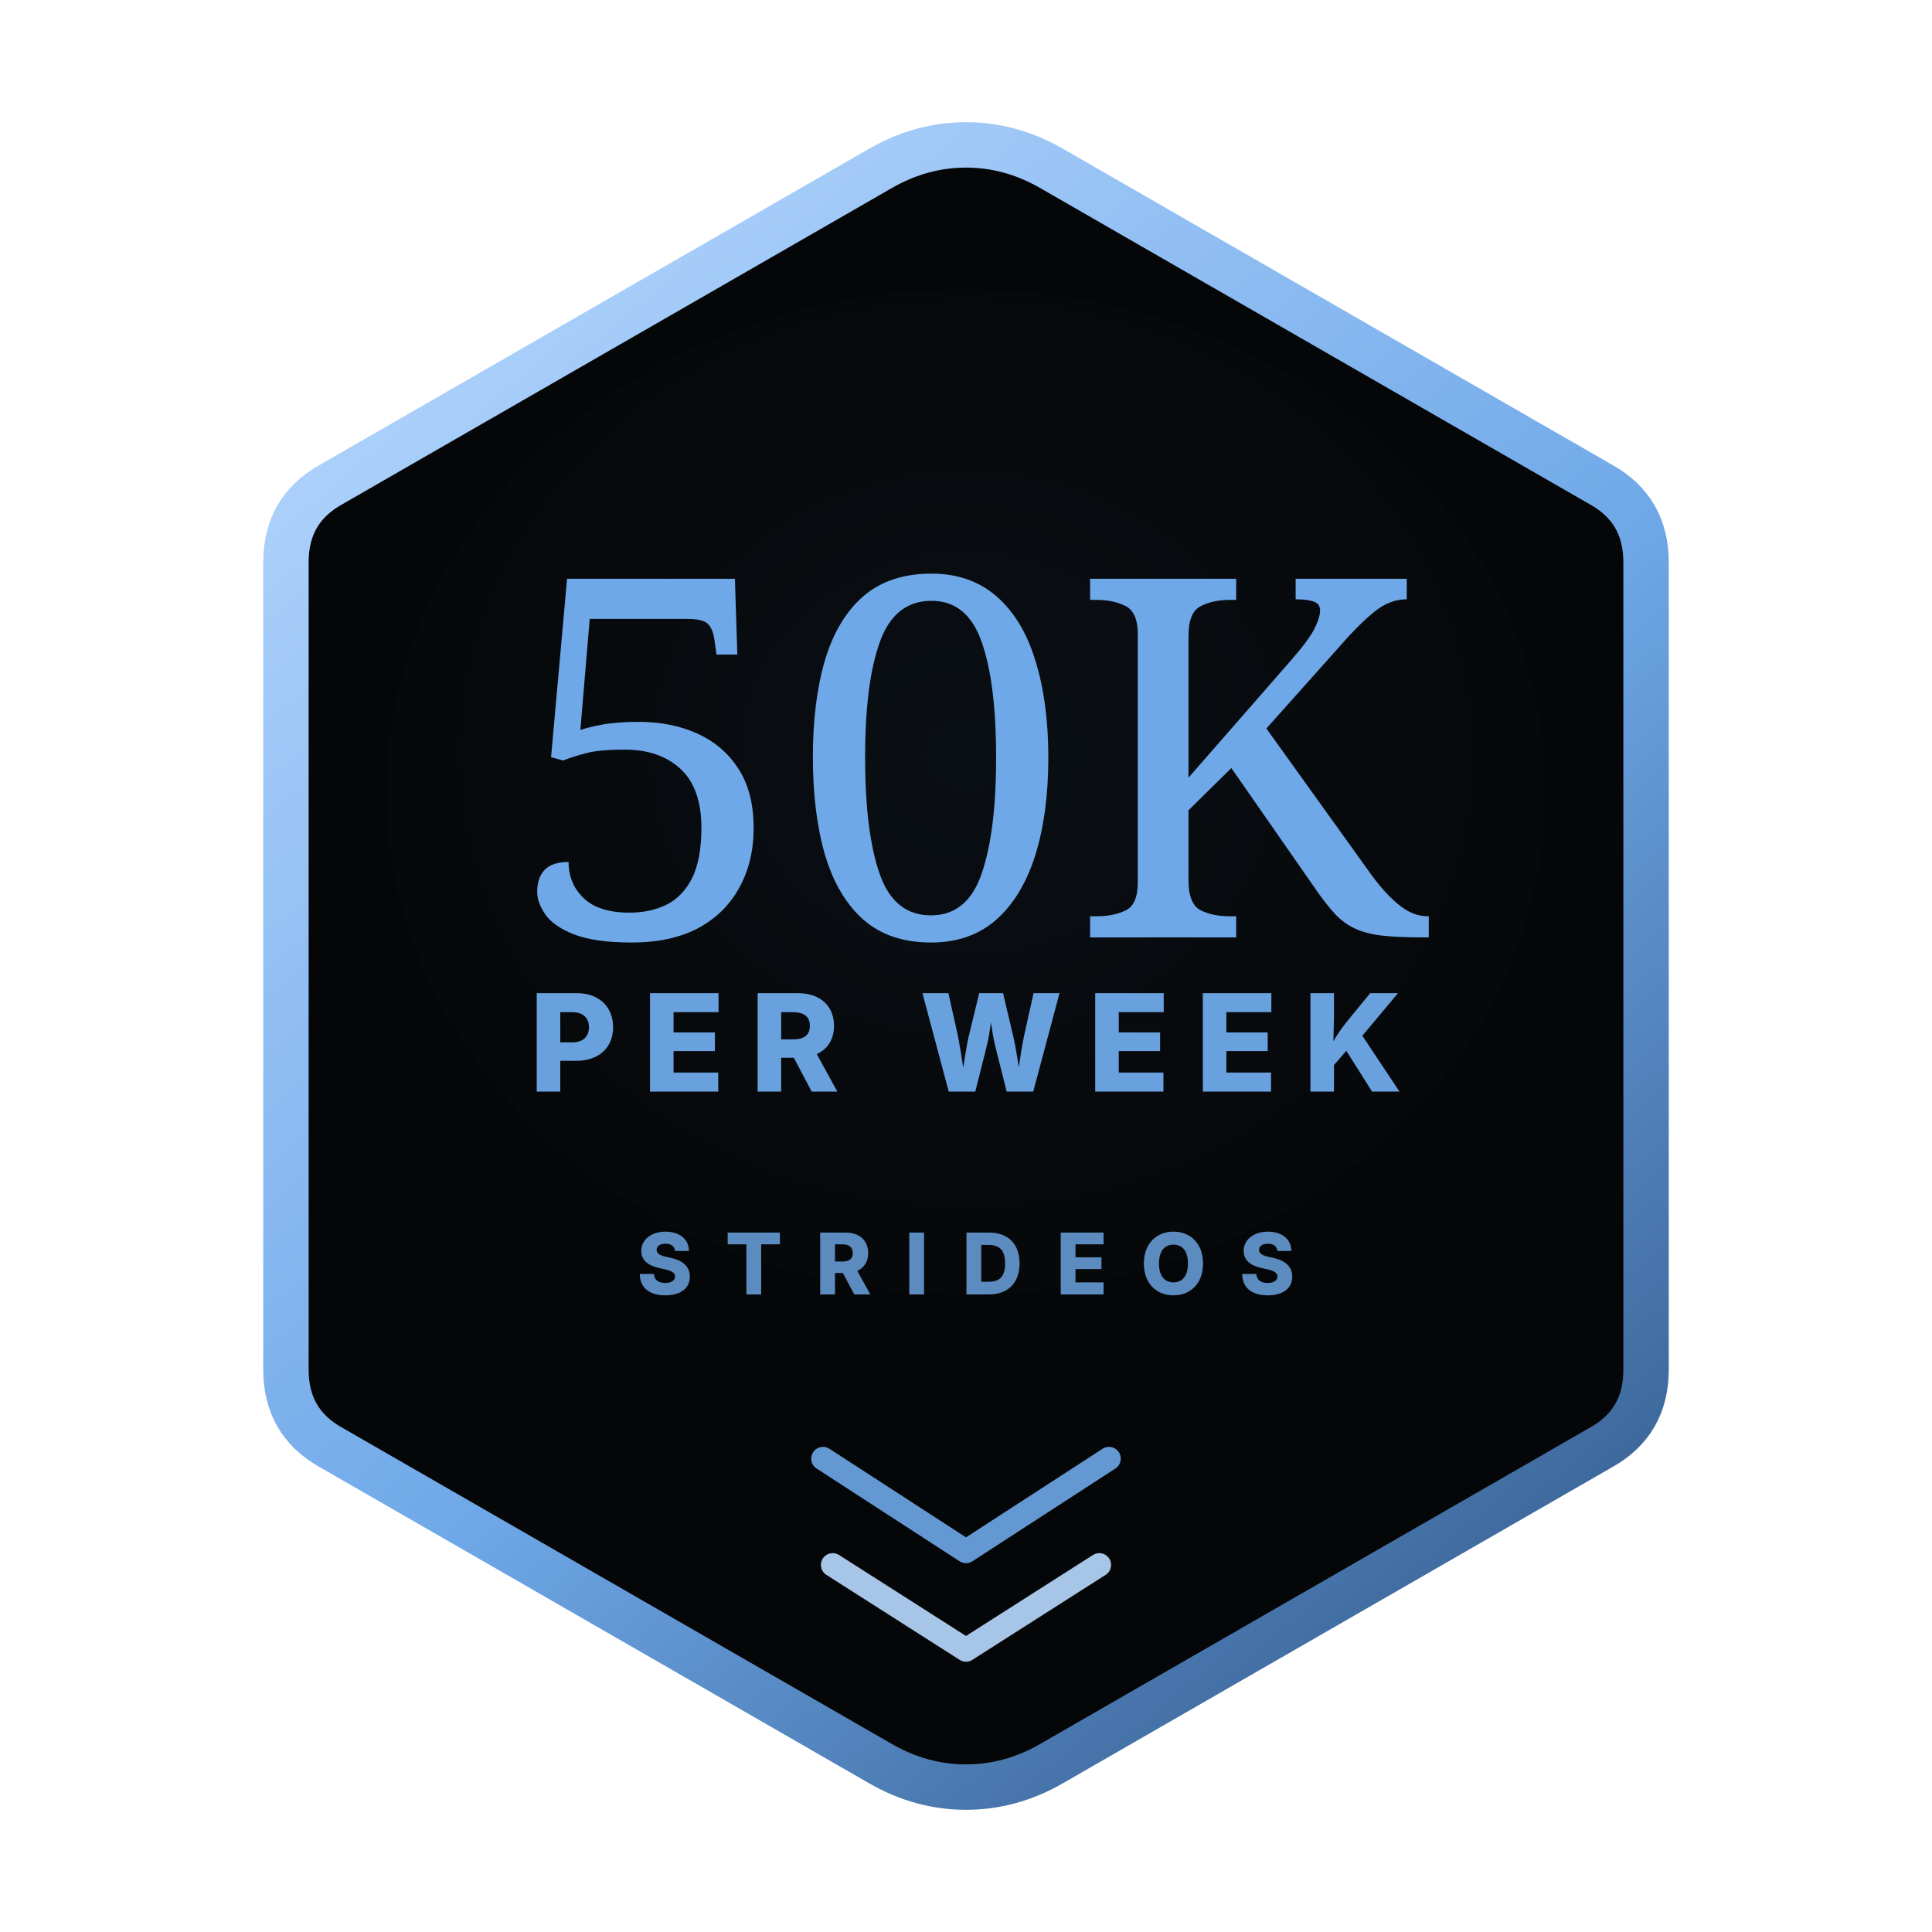
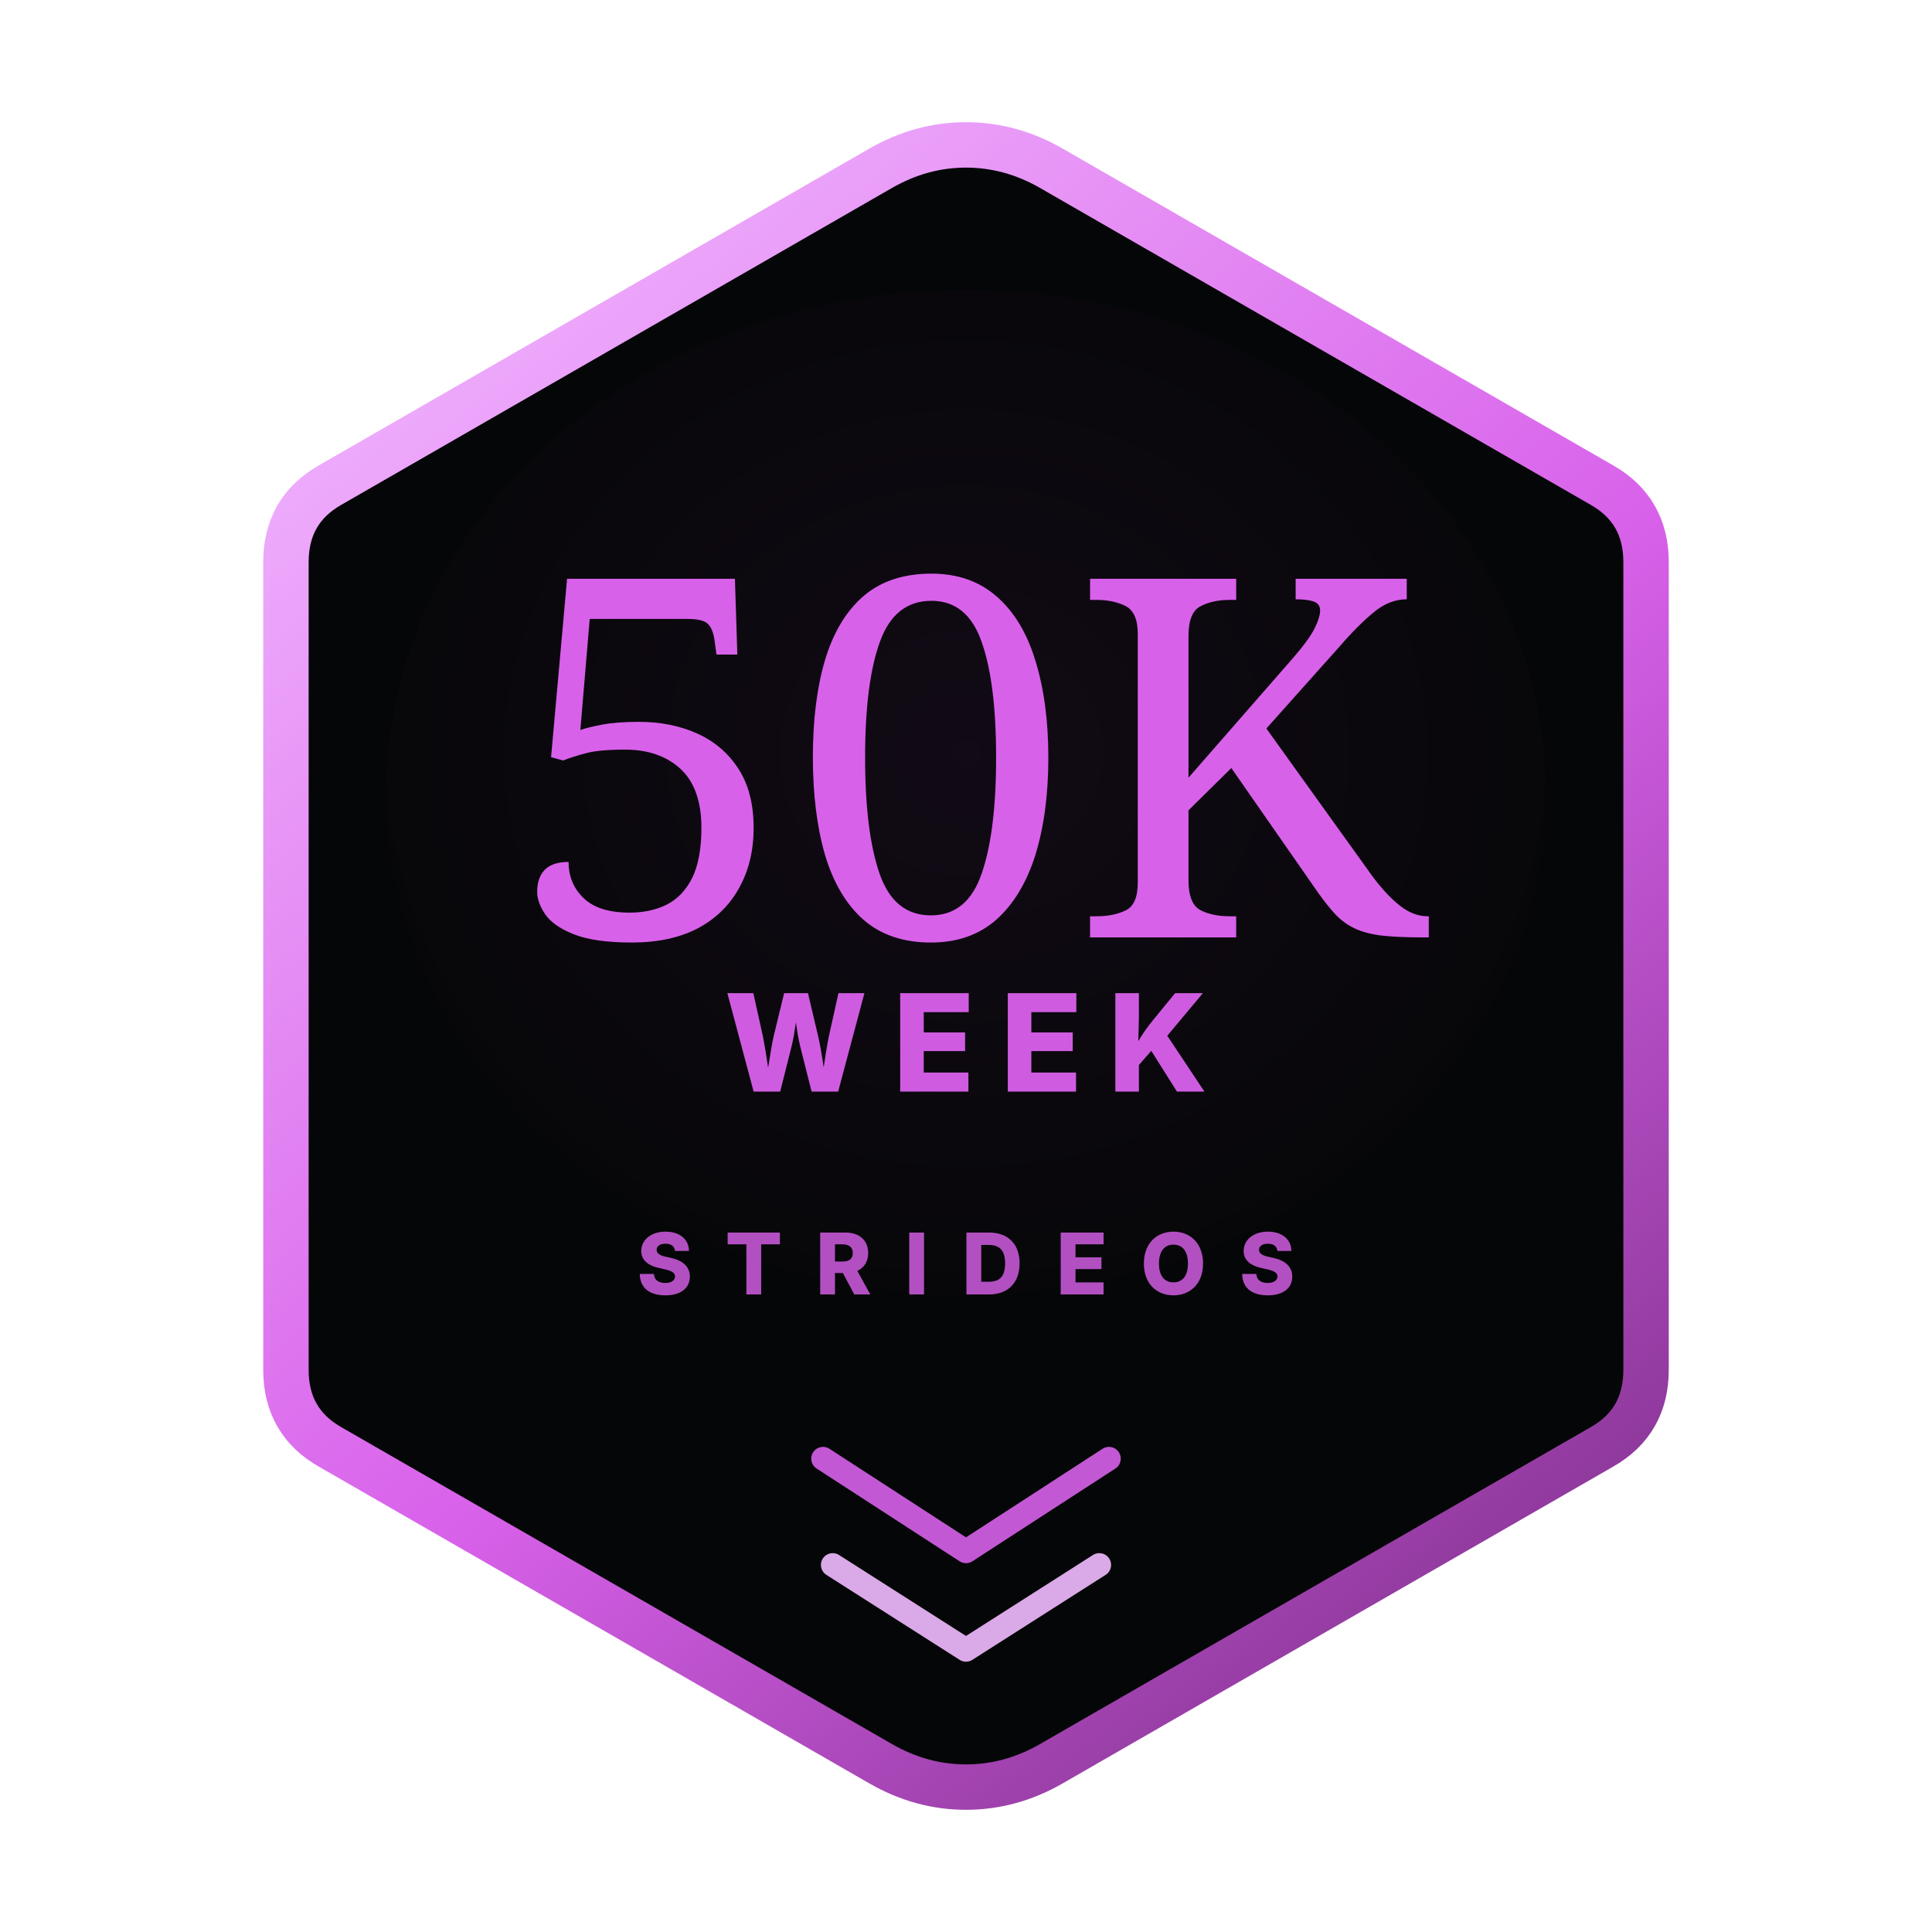
<svg xmlns="http://www.w3.org/2000/svg" width="100" height="100" viewBox="0 0 100 100" fill="none" role="img" aria-label="50 kilometer weekly distance achievement. Unlocked.">
  <defs>
    <linearGradient id="weekly-distance-50k-unlocked-edge" x1="16" y1="10" x2="84" y2="90" gradientUnits="userSpaceOnUse">
-       <stop offset="0" stop-color="#B9D9FF" />
-       <stop offset="0.55" stop-color="#6FA8E8" />
-       <stop offset="1" stop-color="#2F5686" />
+       <stop offset="0" stop-color="#F2BBFF" />
+       <stop offset="0.55" stop-color="#D861EA" />
+       <stop offset="1" stop-color="#7A2D86" />
    </linearGradient>
    <radialGradient id="weekly-distance-50k-unlocked-glow" cx="0" cy="0" r="1" gradientUnits="userSpaceOnUse" gradientTransform="translate(50 39) rotate(90) scale(34 38)">
-       <stop offset="0" stop-color="#4C85C6" stop-opacity="0.34" />
-       <stop offset="0.62" stop-color="#4C85C6" stop-opacity="0.12" />
-       <stop offset="1" stop-color="#4C85C6" stop-opacity="0" />
+       <stop offset="0" stop-color="#BC40D2" stop-opacity="0.34" />
+       <stop offset="0.62" stop-color="#BC40D2" stop-opacity="0.12" />
+       <stop offset="1" stop-color="#BC40D2" stop-opacity="0" />
    </radialGradient>
  </defs>
  <path d="M50 7.5 Q52.3 7.5 54.4 8.7 L82.9 25.1 Q85.2 26.4 85.2 29.1 L85.2 70.9 Q85.2 73.6 82.9 74.9 L54.4 91.3 Q52.3 92.5 50 92.5 Q47.7 92.5 45.6 91.3 L17.1 74.9 Q14.8 73.6 14.8 70.9 L14.8 29.1 Q14.8 26.4 17.1 25.1 L45.6 8.7 Q47.7 7.5 50 7.5 Z" fill="#050607" fill-opacity="1" stroke="url(#weekly-distance-50k-unlocked-edge)" stroke-width="2.35" stroke-linejoin="round" stroke-opacity="1" />
  <ellipse cx="50" cy="41" rx="30" ry="26" fill="url(#weekly-distance-50k-unlocked-glow)" opacity="0.2" />
-   <text x="50" y="39.5" text-anchor="middle" dominant-baseline="middle" font-family="Didot, 'Bodoni 72', Georgia, serif" font-size="26" font-weight="400" fill="#6FA8E8" fill-opacity="1">50K</text>
-   <text x="50" y="56.5" text-anchor="middle" font-family="'Avenir Next', Inter, Arial, sans-serif" font-size="7" font-weight="800" letter-spacing="1.3" fill="#6FA8E8" fill-opacity="0.95">PER WEEK</text>
-   <text x="50" y="67" text-anchor="middle" font-family="'Avenir Next', Inter, Arial, sans-serif" font-size="4.4" font-weight="800" letter-spacing="1.7" fill="#6FA8E8" fill-opacity="0.82">STRIDEOS</text>
-   <path d="M42.6 75.5 L50 80.3 L57.4 75.5" fill="none" stroke="#6FA8E8" stroke-width="1.22" stroke-linecap="round" stroke-linejoin="round" stroke-opacity="0.9" />
-   <path d="M43.1 81 L50 85.4 L56.9 81" fill="none" stroke="#B9D9FF" stroke-width="1.22" stroke-linecap="round" stroke-linejoin="round" stroke-opacity="0.9" />
+   <text x="50" y="39.5" text-anchor="middle" dominant-baseline="middle" font-family="Didot, 'Bodoni 72', Georgia, serif" font-size="26" font-weight="400" fill="#D861EA" fill-opacity="1">50K</text>
+   <text x="50" y="56.5" text-anchor="middle" font-family="'Avenir Next', Inter, Arial, sans-serif" font-size="7" font-weight="800" letter-spacing="1.3" fill="#D861EA" fill-opacity="0.95">WEEK</text>
+   <text x="50" y="67" text-anchor="middle" font-family="'Avenir Next', Inter, Arial, sans-serif" font-size="4.4" font-weight="800" letter-spacing="1.7" fill="#D861EA" fill-opacity="0.82">STRIDEOS</text>
+   <path d="M42.6 75.5 L50 80.3 L57.4 75.5" fill="none" stroke="#D861EA" stroke-width="1.22" stroke-linecap="round" stroke-linejoin="round" stroke-opacity="0.9" />
+   <path d="M43.1 81 L50 85.4 L56.9 81" fill="none" stroke="#F2BBFF" stroke-width="1.22" stroke-linecap="round" stroke-linejoin="round" stroke-opacity="0.9" />
</svg>
